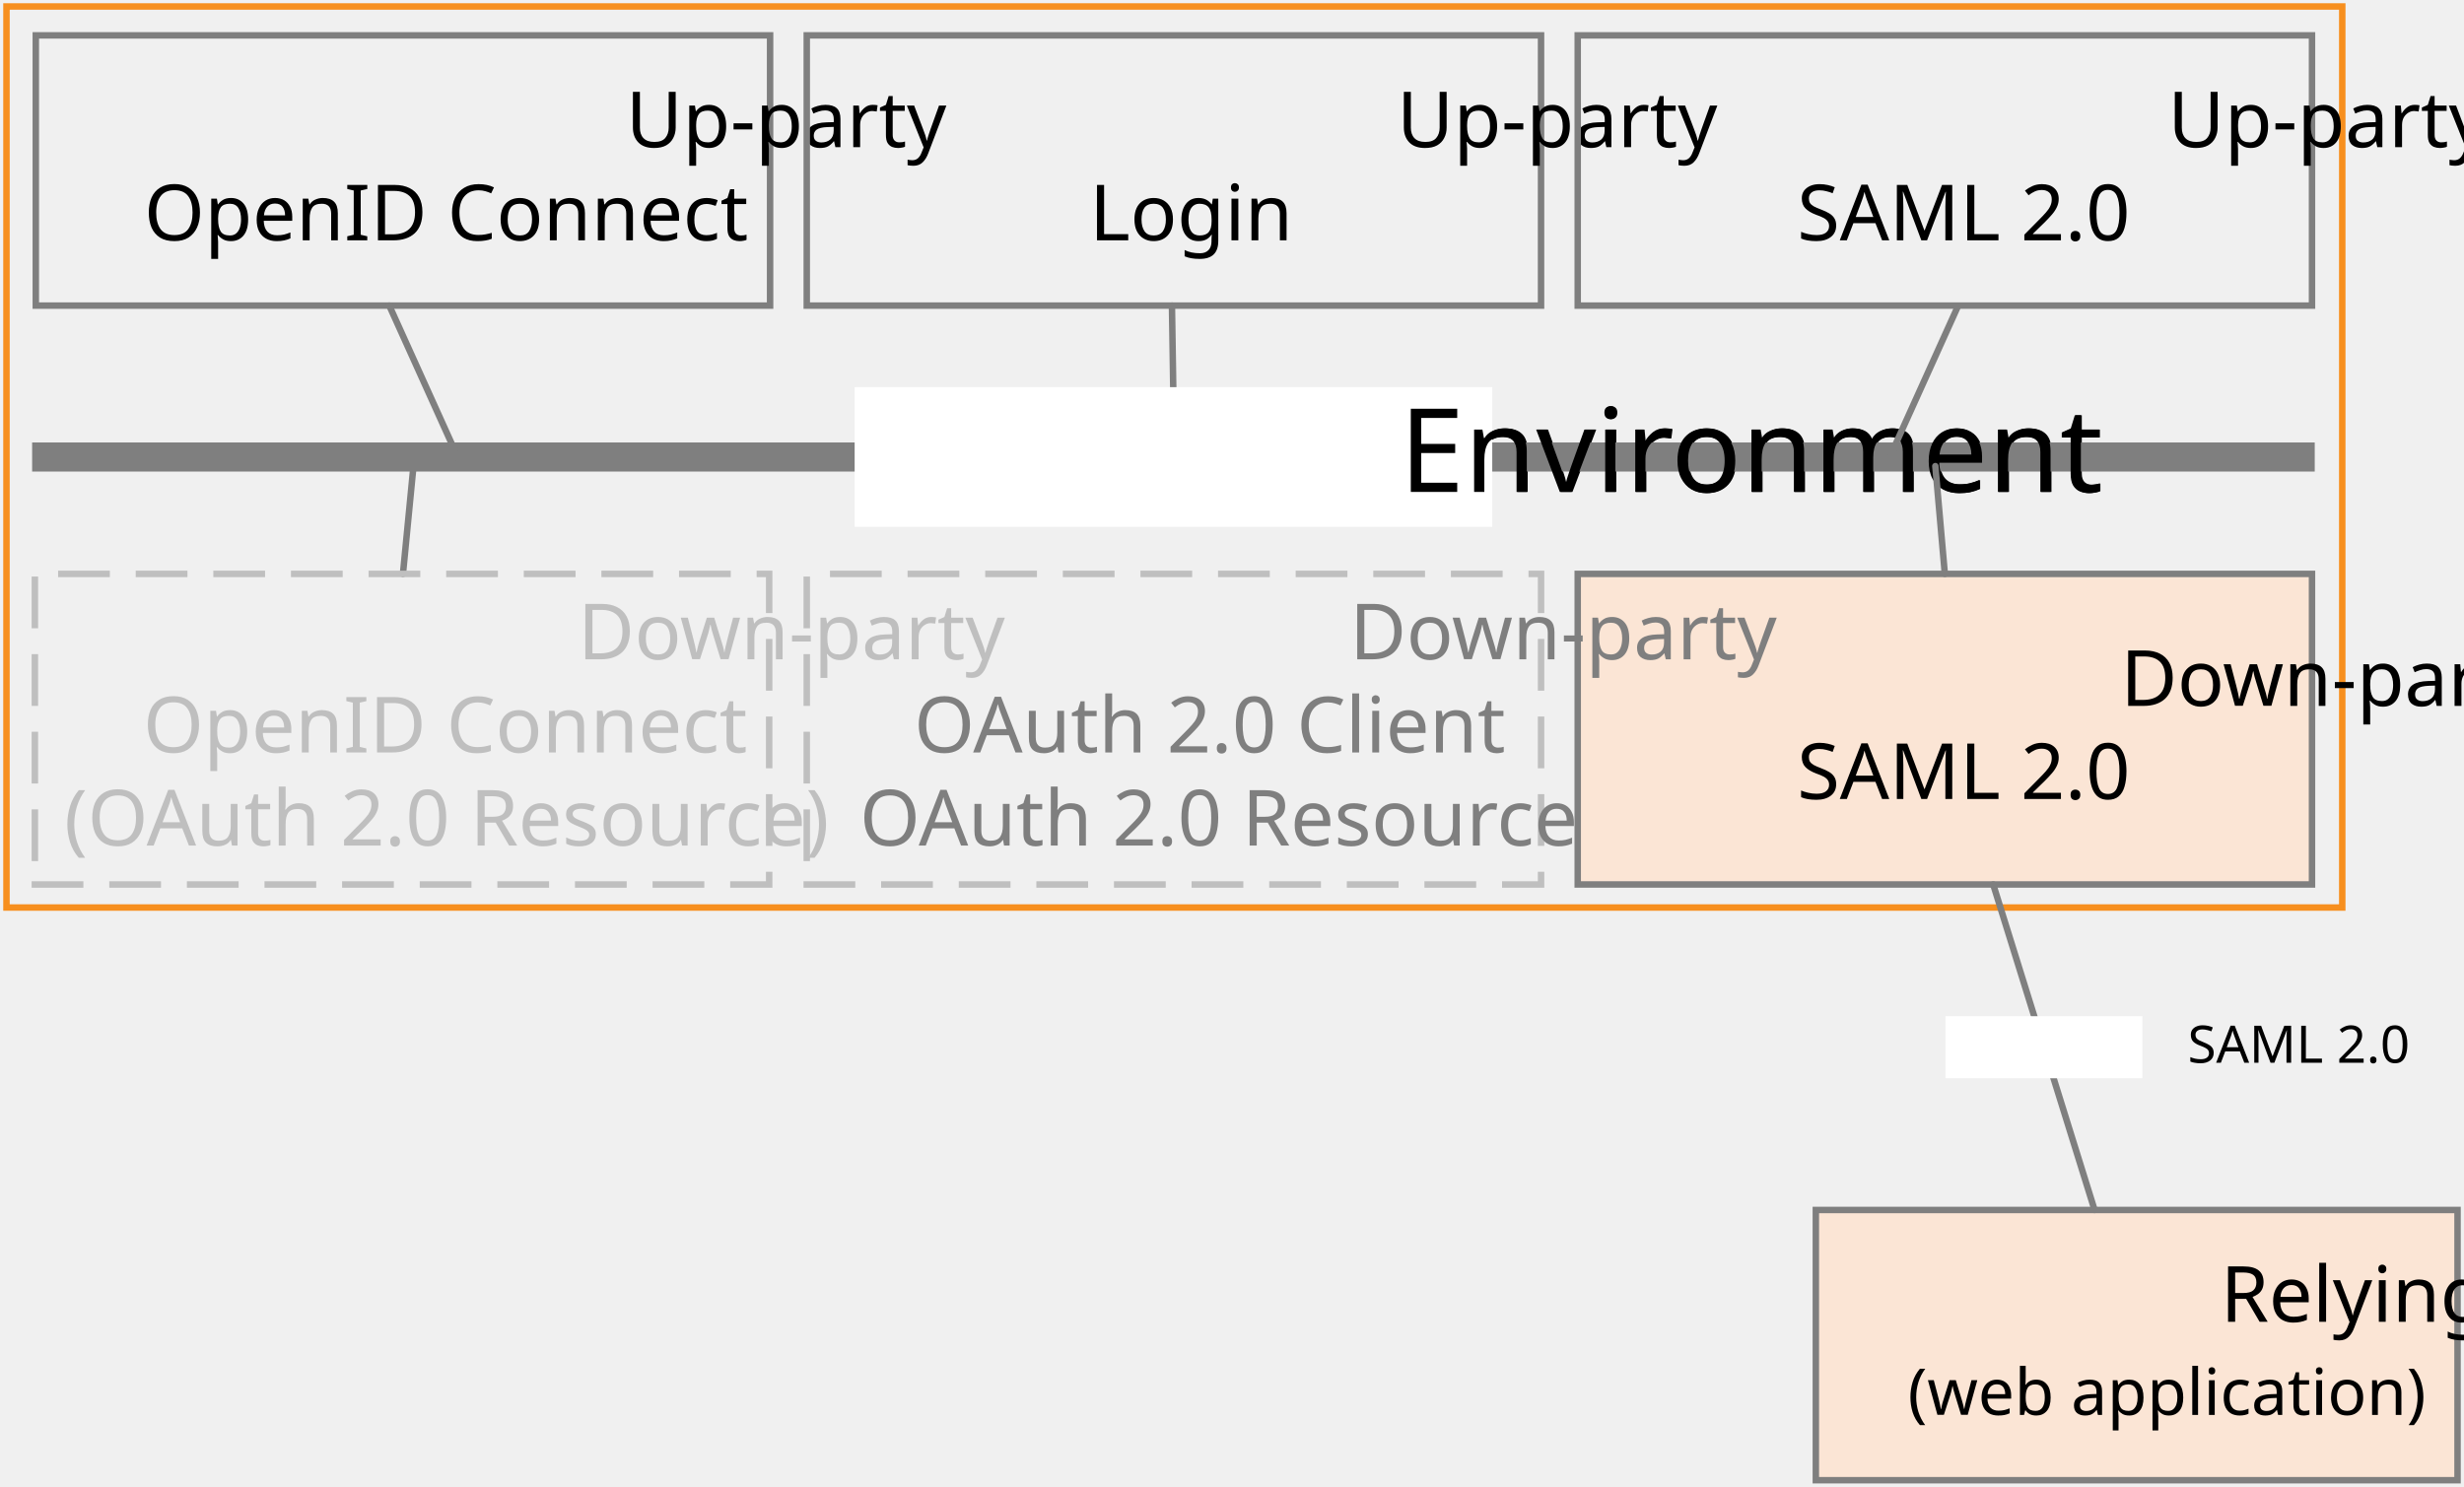
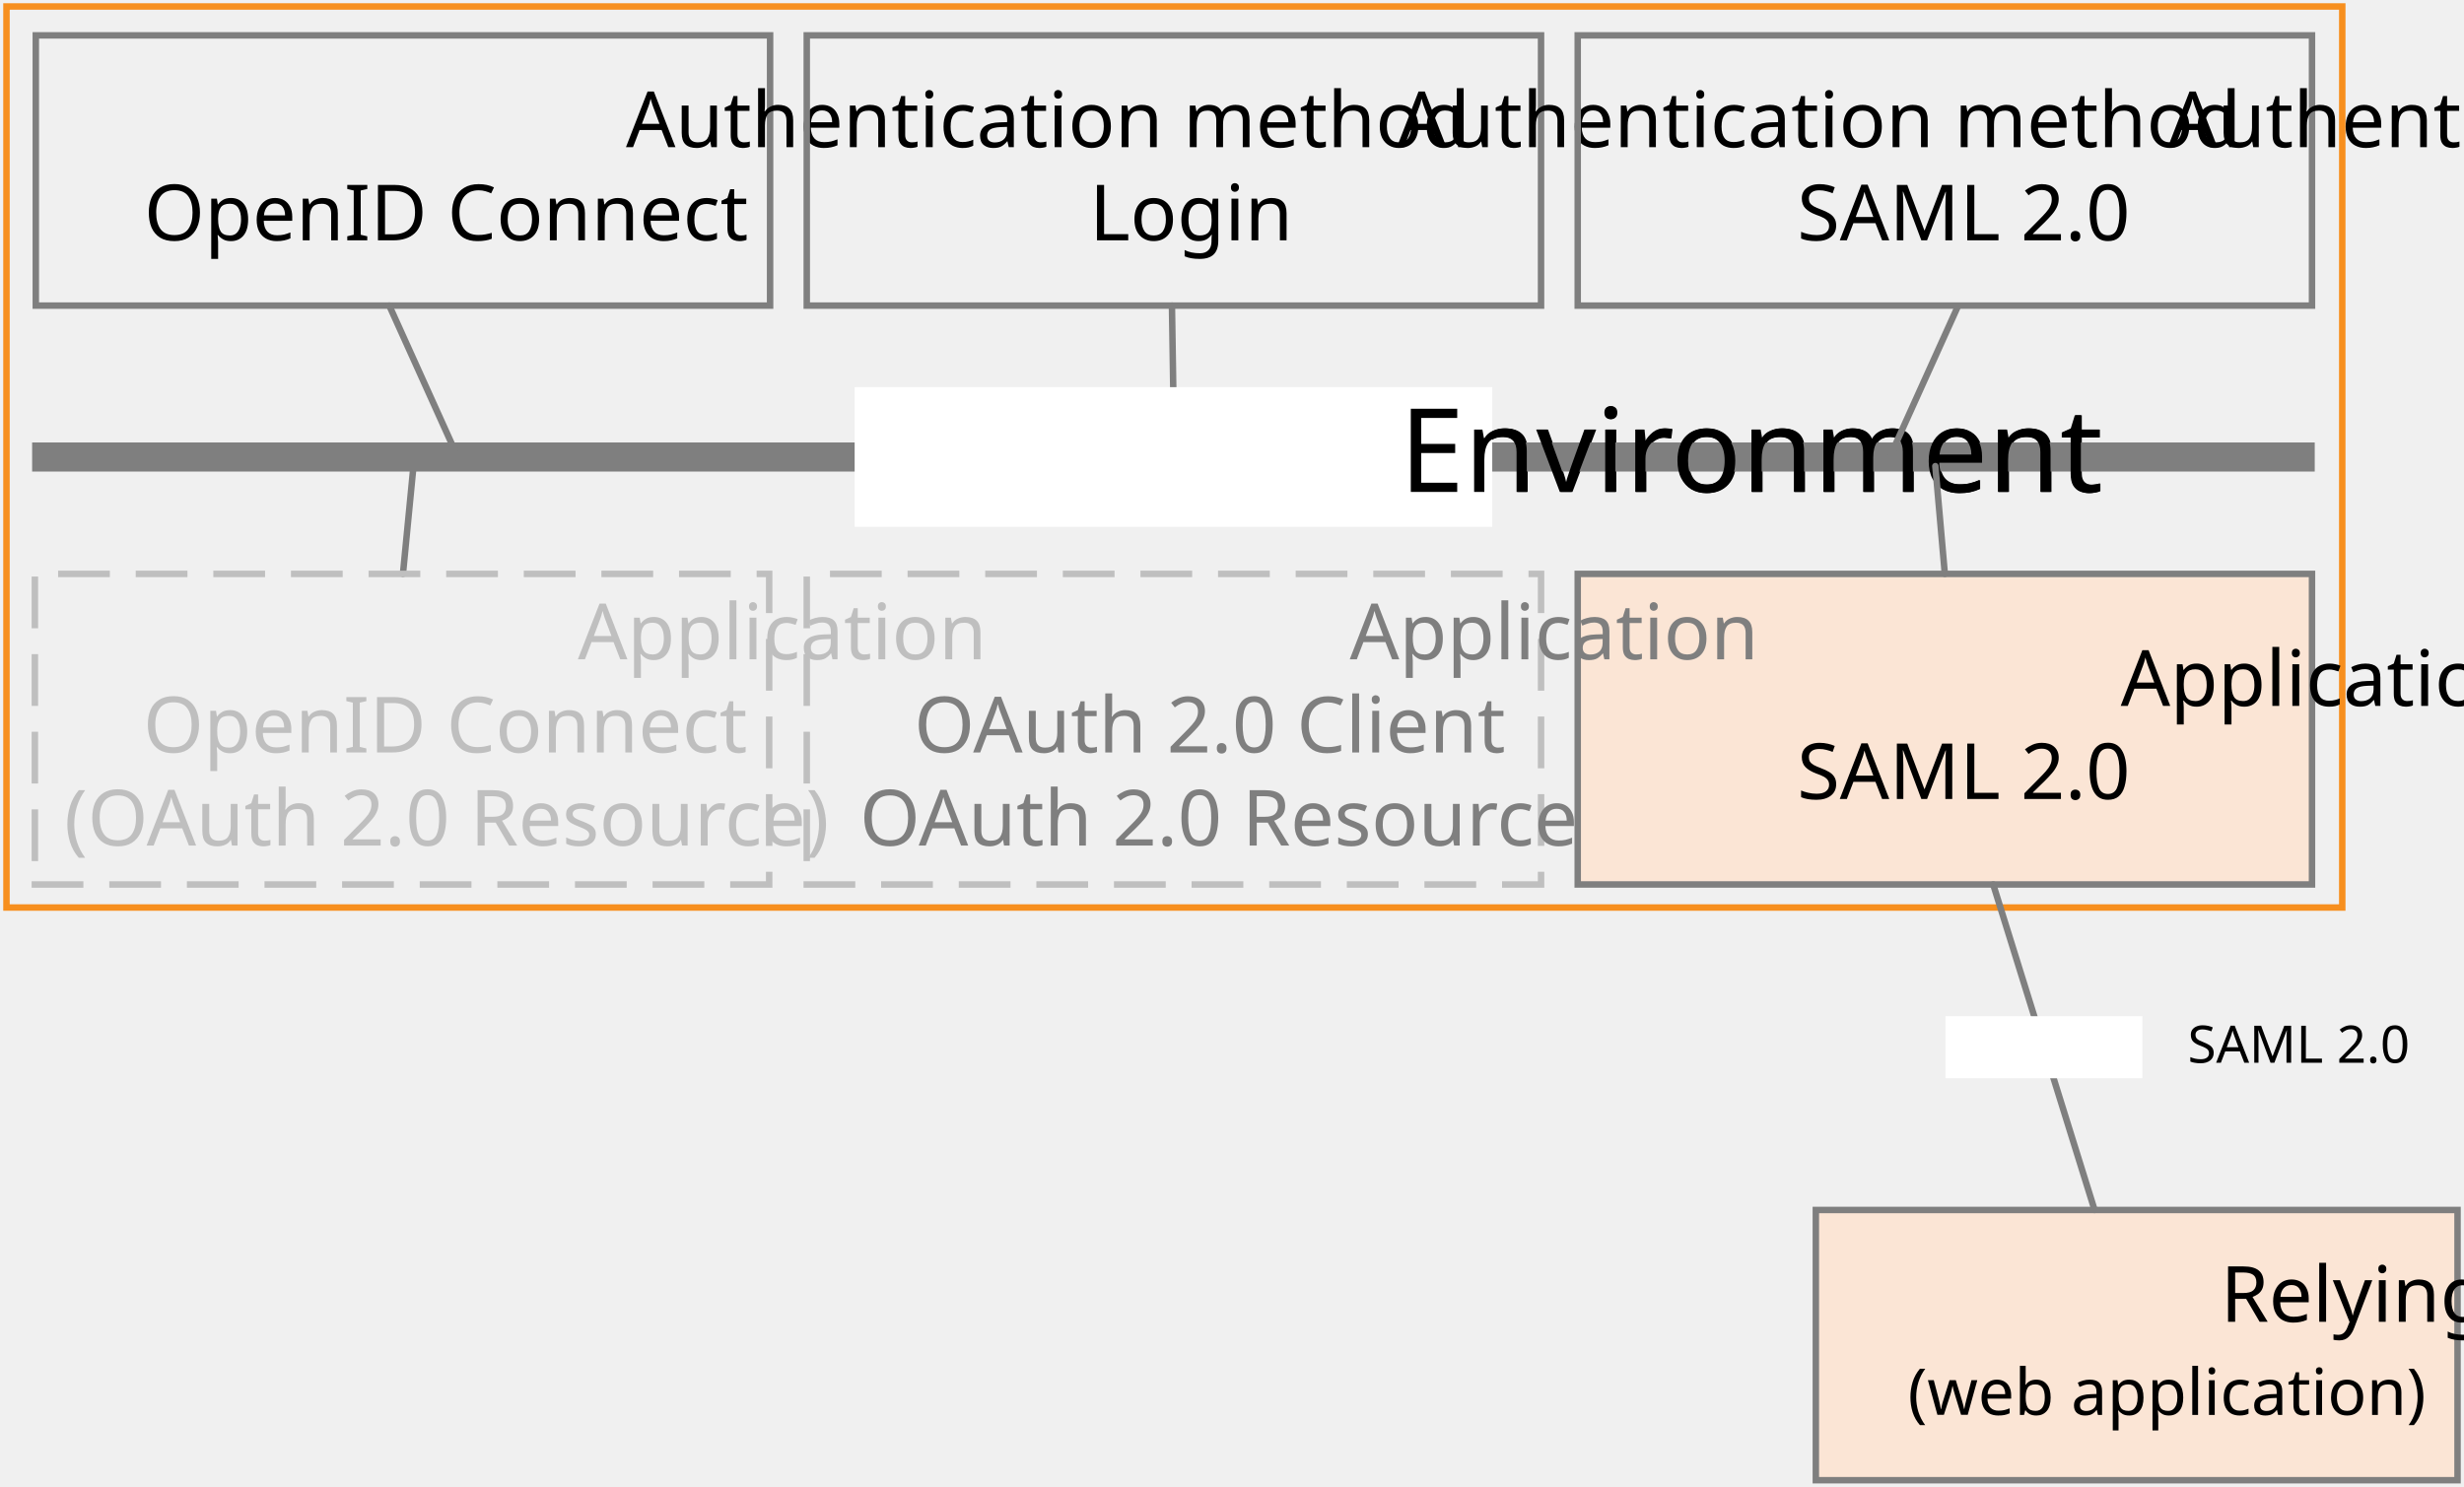
<svg xmlns="http://www.w3.org/2000/svg" xmlns:ns1="http://schemas.microsoft.com/visio/2003/SVGExtensions/" width="5.291in" height="3.193in" viewBox="0 0 380.957 229.897" xml:space="preserve" color-interpolation-filters="sRGB" class="st16">
  <ns1:documentProperties ns1:langID="1033" ns1:metric="true" ns1:viewMarkup="false" />
  <style type="text/css">
	
		.st1 {fill:none;stroke:#f78f1e;stroke-width:1}
		.st2 {fill:#000000;font-family:Calibri;font-size:1.5em}
		.st3 {fill:#fbe5d5;stroke:#7f7f7f;stroke-width:1}
		.st4 {fill:#000000;font-family:Calibri;font-size:1em}
		.st5 {font-size:1em}
		.st6 {font-size:0.833em}
		.st7 {stroke:#7f7f7f;stroke-linecap:round;stroke-linejoin:round;stroke-width:1}
		.st8 {fill:#ffffff;stroke:none;stroke-linecap:butt;stroke-width:7.2}
		.st9 {fill:#000000;font-family:Calibri;font-size:0.667em}
		.st10 {fill:none;stroke:#7f7f7f;stroke-width:1}
		.st11 {fill:#4672c4;stroke:#7f7f7f;stroke-width:0.25}
		.st12 {stroke:#7f7f7f;stroke-linecap:butt;stroke-width:4.5}
		.st13 {fill:none;stroke:#bfbfbf;stroke-dasharray:7,5;stroke-width:1}
		.st14 {fill:#bfbfbf;font-family:Calibri;font-size:1em}
		.st15 {fill:#7f7f7f;font-family:Calibri;font-size:1em}
		.st16 {fill:none;fill-rule:evenodd;font-size:12px;overflow:visible;stroke-linecap:square;stroke-miterlimit:3}
	
	</style>
  <g ns1:mID="0" ns1:index="1" ns1:groupContext="foregroundPage">
    <ns1:pageProperties ns1:drawingScale="0.0393701" ns1:pageScale="0.0393701" ns1:drawingUnits="24" ns1:shadowOffsetX="8.50394" ns1:shadowOffsetY="-8.50394" />
    <ns1:layer ns1:name="Connector" ns1:index="0" />
    <g id="shape1-1" ns1:mID="1" ns1:groupContext="shape" transform="translate(1,-89.5608)">
      <ns1:userDefs>
        <ns1:ud ns1:nameU="visVersion" ns1:val="VT0(15):26" />
      </ns1:userDefs>
      <ns1:textBlock ns1:margins="rect(4,4,4,4)" ns1:tabSpace="42.5197" />
      <ns1:textRect cx="180.567" cy="160.229" width="361.14" height="139.336" />
      <rect x="0" y="90.561" width="361.134" height="139.336" class="st1" />
      <text x="131.28" y="165.63" class="st2" ns1:langID="1033">
        <ns1:paragraph ns1:horizAlign="1" />
        <ns1:tabList />Environment</text>
    </g>
    <g id="shape7-4" ns1:mID="7" ns1:groupContext="shape" transform="translate(243.929,-93.126)">
      <ns1:userDefs>
        <ns1:ud ns1:nameU="visVersion" ns1:val="VT0(15):26" />
      </ns1:userDefs>
      <ns1:textBlock ns1:margins="rect(4,4,4,4)" ns1:tabSpace="42.5197" />
      <ns1:textRect cx="56.764" cy="205.884" width="113.53" height="48.025" />
      <rect x="0" y="181.871" width="113.528" height="48.025" class="st3" />
      <text x="27.79" y="202.28" class="st4" ns1:langID="1033">
        <ns1:paragraph ns1:horizAlign="1" />
-         <ns1:tabList />Down-party <ns1:newlineChar />
+         <ns1:tabList />Application <ns1:newlineChar />
        <tspan x="33.93" dy="1.2em" class="st5">SAML 2.0</tspan>
      </text>
    </g>
    <g id="shape8-8" ns1:mID="8" ns1:groupContext="shape" transform="translate(280.744,-1)">
      <ns1:userDefs>
        <ns1:ud ns1:nameU="visVersion" ns1:val="VT0(15):26" />
      </ns1:userDefs>
      <ns1:textBlock ns1:margins="rect(4,4,4,4)" ns1:tabSpace="42.5197" />
      <ns1:textRect cx="49.606" cy="209.002" width="99.22" height="41.789" />
      <rect x="0" y="188.107" width="99.213" height="41.789" class="st3" />
      <text x="6.42" y="205.4" class="st4" ns1:langID="1033">
        <ns1:paragraph ns1:horizAlign="1" />
        <ns1:tabList />Relying Party (RP)<ns1:newlineChar />
        <tspan x="14.22" dy="1.44em" class="st6">(web application)</tspan>
      </text>
    </g>
    <g id="shape9-12" ns1:mID="9" ns1:groupContext="shape" ns1:layerMember="0" transform="translate(308.17,-93.126)">
      <ns1:textBlock ns1:margins="rect(4,4,4,4)" ns1:tabSpace="42.5197" />
      <ns1:textRect cx="7.837" cy="255.065" width="40.26" height="17.604" />
      <path d="M0 229.9 L15.67 280.23" class="st7" />
      <rect ns1:rectContext="textBkgnd" x="-7.386" y="250.265" width="30.445" height="9.6" class="st8" />
      <text x="-7.39" y="257.47" class="st9" ns1:langID="1033">
        <ns1:paragraph ns1:horizAlign="1" />
        <ns1:tabList />SAML 2.0</text>
    </g>
    <g id="shape12-17" ns1:mID="12" ns1:groupContext="shape" transform="translate(5.53535,-182.639)">
      <ns1:userDefs>
        <ns1:ud ns1:nameU="visVersion" ns1:val="VT0(15):26" />
      </ns1:userDefs>
      <ns1:textBlock ns1:margins="rect(4,4,4,4)" ns1:tabSpace="42.5197" />
      <ns1:textRect cx="56.764" cy="209.002" width="113.53" height="41.789" />
      <rect x="0" y="188.107" width="113.528" height="41.789" class="st10" />
      <text x="35.08" y="205.4" class="st4" ns1:langID="1033">
        <ns1:paragraph ns1:horizAlign="1" />
-         <ns1:tabList />Up-party <ns1:newlineChar />
+         <ns1:tabList />Authentication method <ns1:newlineChar />
        <tspan x="16.74" dy="1.2em" class="st5">OpenID Connect</tspan>
      </text>
    </g>
    <g id="shape13-21" ns1:mID="13" ns1:groupContext="shape" transform="translate(124.732,-182.639)">
      <ns1:userDefs>
        <ns1:ud ns1:nameU="visVersion" ns1:val="VT0(15):26" />
      </ns1:userDefs>
      <ns1:textBlock ns1:margins="rect(4,4,4,4)" ns1:tabSpace="42.5197" />
      <ns1:textRect cx="56.764" cy="209.002" width="113.53" height="41.789" />
      <rect x="0" y="188.107" width="113.528" height="41.789" class="st10" />
      <text x="35.08" y="205.4" class="st4" ns1:langID="1033">
        <ns1:paragraph ns1:horizAlign="1" />
-         <ns1:tabList />Up-party <ns1:newlineChar />
+         <ns1:tabList />Authentication method <ns1:newlineChar />
        <tspan x="43.72" dy="1.2em" class="st5">Login</tspan>
      </text>
    </g>
    <g id="shape14-25" ns1:mID="14" ns1:groupContext="shape" transform="translate(243.929,-182.639)">
      <ns1:userDefs>
        <ns1:ud ns1:nameU="visVersion" ns1:val="VT0(15):26" />
      </ns1:userDefs>
      <ns1:textBlock ns1:margins="rect(4,4,4,4)" ns1:tabSpace="42.5197" />
      <ns1:textRect cx="56.764" cy="209.002" width="113.53" height="41.789" />
      <rect x="0" y="188.107" width="113.528" height="41.789" class="st10" />
      <text x="35.08" y="205.4" class="st4" ns1:langID="1033">
        <ns1:paragraph ns1:horizAlign="1" />
-         <ns1:tabList />Up-party <ns1:newlineChar />
+         <ns1:tabList />Authentication method <ns1:newlineChar />
        <tspan x="33.93" dy="1.2em" class="st5">SAML 2.0</tspan>
      </text>
    </g>
    <g id="shape15-29" ns1:mID="15" ns1:groupContext="shape" transform="translate(313.165,-157.825) scale(-1,1)">
      <ns1:userDefs>
        <ns1:ud ns1:nameU="visVersion" ns1:val="VT0(15):26" />
      </ns1:userDefs>
      <rect x="0" y="227.345" width="42.094" height="2.551" class="st11" />
    </g>
    <g id="shape16-31" ns1:mID="16" ns1:groupContext="shape" ns1:layerMember="0" transform="translate(174.293,-182.639)">
      <path d="M6.9 229.9 L7.27 253.31" class="st7" />
    </g>
    <g id="shape17-34" ns1:mID="17" ns1:groupContext="shape" transform="translate(49.7559,-157.876)">
      <ns1:userDefs>
        <ns1:ud ns1:nameU="visVersion" ns1:val="VT0(15):26" />
      </ns1:userDefs>
      <rect x="0" y="227.345" width="42.094" height="2.551" class="st11" />
    </g>
    <g id="shape18-36" ns1:mID="18" ns1:groupContext="shape" ns1:layerMember="0" transform="translate(4.96851,-152.142)">
      <ns1:textBlock ns1:margins="rect(4,4,4,4)" ns1:tabSpace="42.5197" />
      <ns1:textRect cx="176.457" cy="222.81" width="108.4" height="29.604" />
      <path d="M0 222.81 L352.91 222.81" class="st12" />
      <rect ns1:rectContext="textBkgnd" x="127.168" y="212.01" width="98.578" height="21.6" class="st8" />
      <text x="127.17" y="228.21" class="st2" ns1:langID="1033">
        <ns1:paragraph ns1:horizAlign="1" />
        <ns1:tabList />Environment</text>
    </g>
    <g id="shape19-41" ns1:mID="19" ns1:groupContext="shape" ns1:layerMember="0" transform="translate(70.2008,-157.876)">
      <path d="M-6.27 229.9 L-7.9 246.62" class="st7" />
    </g>
    <g id="shape20-44" ns1:mID="20" ns1:groupContext="shape" ns1:layerMember="0" transform="translate(58.4087,-182.639)">
      <path d="M1.78 229.9 L12.39 253.38" class="st7" />
    </g>
    <g id="shape21-47" ns1:mID="21" ns1:groupContext="shape" ns1:layerMember="0" transform="translate(292.87,-157.825)">
      <path d="M6.35 229.9 L7.82 246.57" class="st7" />
    </g>
    <g id="shape22-50" ns1:mID="22" ns1:groupContext="shape" ns1:layerMember="0" transform="translate(304.513,-182.588)">
      <path d="M-1.78 229.9 L-12.39 253.38" class="st7" />
    </g>
    <g id="shape3-53" ns1:mID="3" ns1:groupContext="shape" transform="translate(5.39367,-93.126)">
      <ns1:userDefs>
        <ns1:ud ns1:nameU="visVersion" ns1:val="VT0(15):26" />
      </ns1:userDefs>
      <ns1:textBlock ns1:margins="rect(4,4,4,4)" ns1:tabSpace="42.5197" />
      <ns1:textRect cx="56.764" cy="205.884" width="113.53" height="48.025" />
      <path d="M0 229.9 L113.53 229.9 L113.53 181.87 L0 181.87 L0 229.9 Z" class="st13" />
      <text x="27.79" y="195.08" class="st14" ns1:langID="1033">
        <ns1:paragraph ns1:horizAlign="1" />
-         <ns1:tabList />Down-party <ns1:newlineChar />
+         <ns1:tabList />Application <ns1:newlineChar />
        <tspan x="16.74" dy="1.2em" class="st5">OpenID Connect<ns1:newlineChar />
        </tspan>
        <tspan x="4.54" dy="1.2em" class="st5">(OAuth 2.0 Resource)</tspan>
      </text>
    </g>
    <g id="shape4-58" ns1:mID="4" ns1:groupContext="shape" transform="translate(124.732,-93.126)">
      <ns1:userDefs>
        <ns1:ud ns1:nameU="visVersion" ns1:val="VT0(15):26" />
      </ns1:userDefs>
      <ns1:textBlock ns1:margins="rect(4,4,4,4)" ns1:tabSpace="42.5197" />
      <ns1:textRect cx="56.764" cy="205.884" width="113.53" height="48.025" />
      <path d="M0 229.9 L113.53 229.9 L113.53 181.87 L0 181.87 L0 229.9 Z" class="st13" />
      <text x="27.79" y="195.08" class="st15" ns1:langID="1033">
        <ns1:paragraph ns1:horizAlign="1" />
-         <ns1:tabList />Down-party <ns1:newlineChar />
+         <ns1:tabList />Application <ns1:newlineChar />
        <tspan x="16.59" dy="1.2em" class="st5">OAuth 2.0 Client<ns1:newlineChar />
        </tspan>
        <tspan x="8.17" dy="1.2em" class="st5">OAuth 2.0 Resource</tspan>
      </text>
    </g>
  </g>
</svg>
